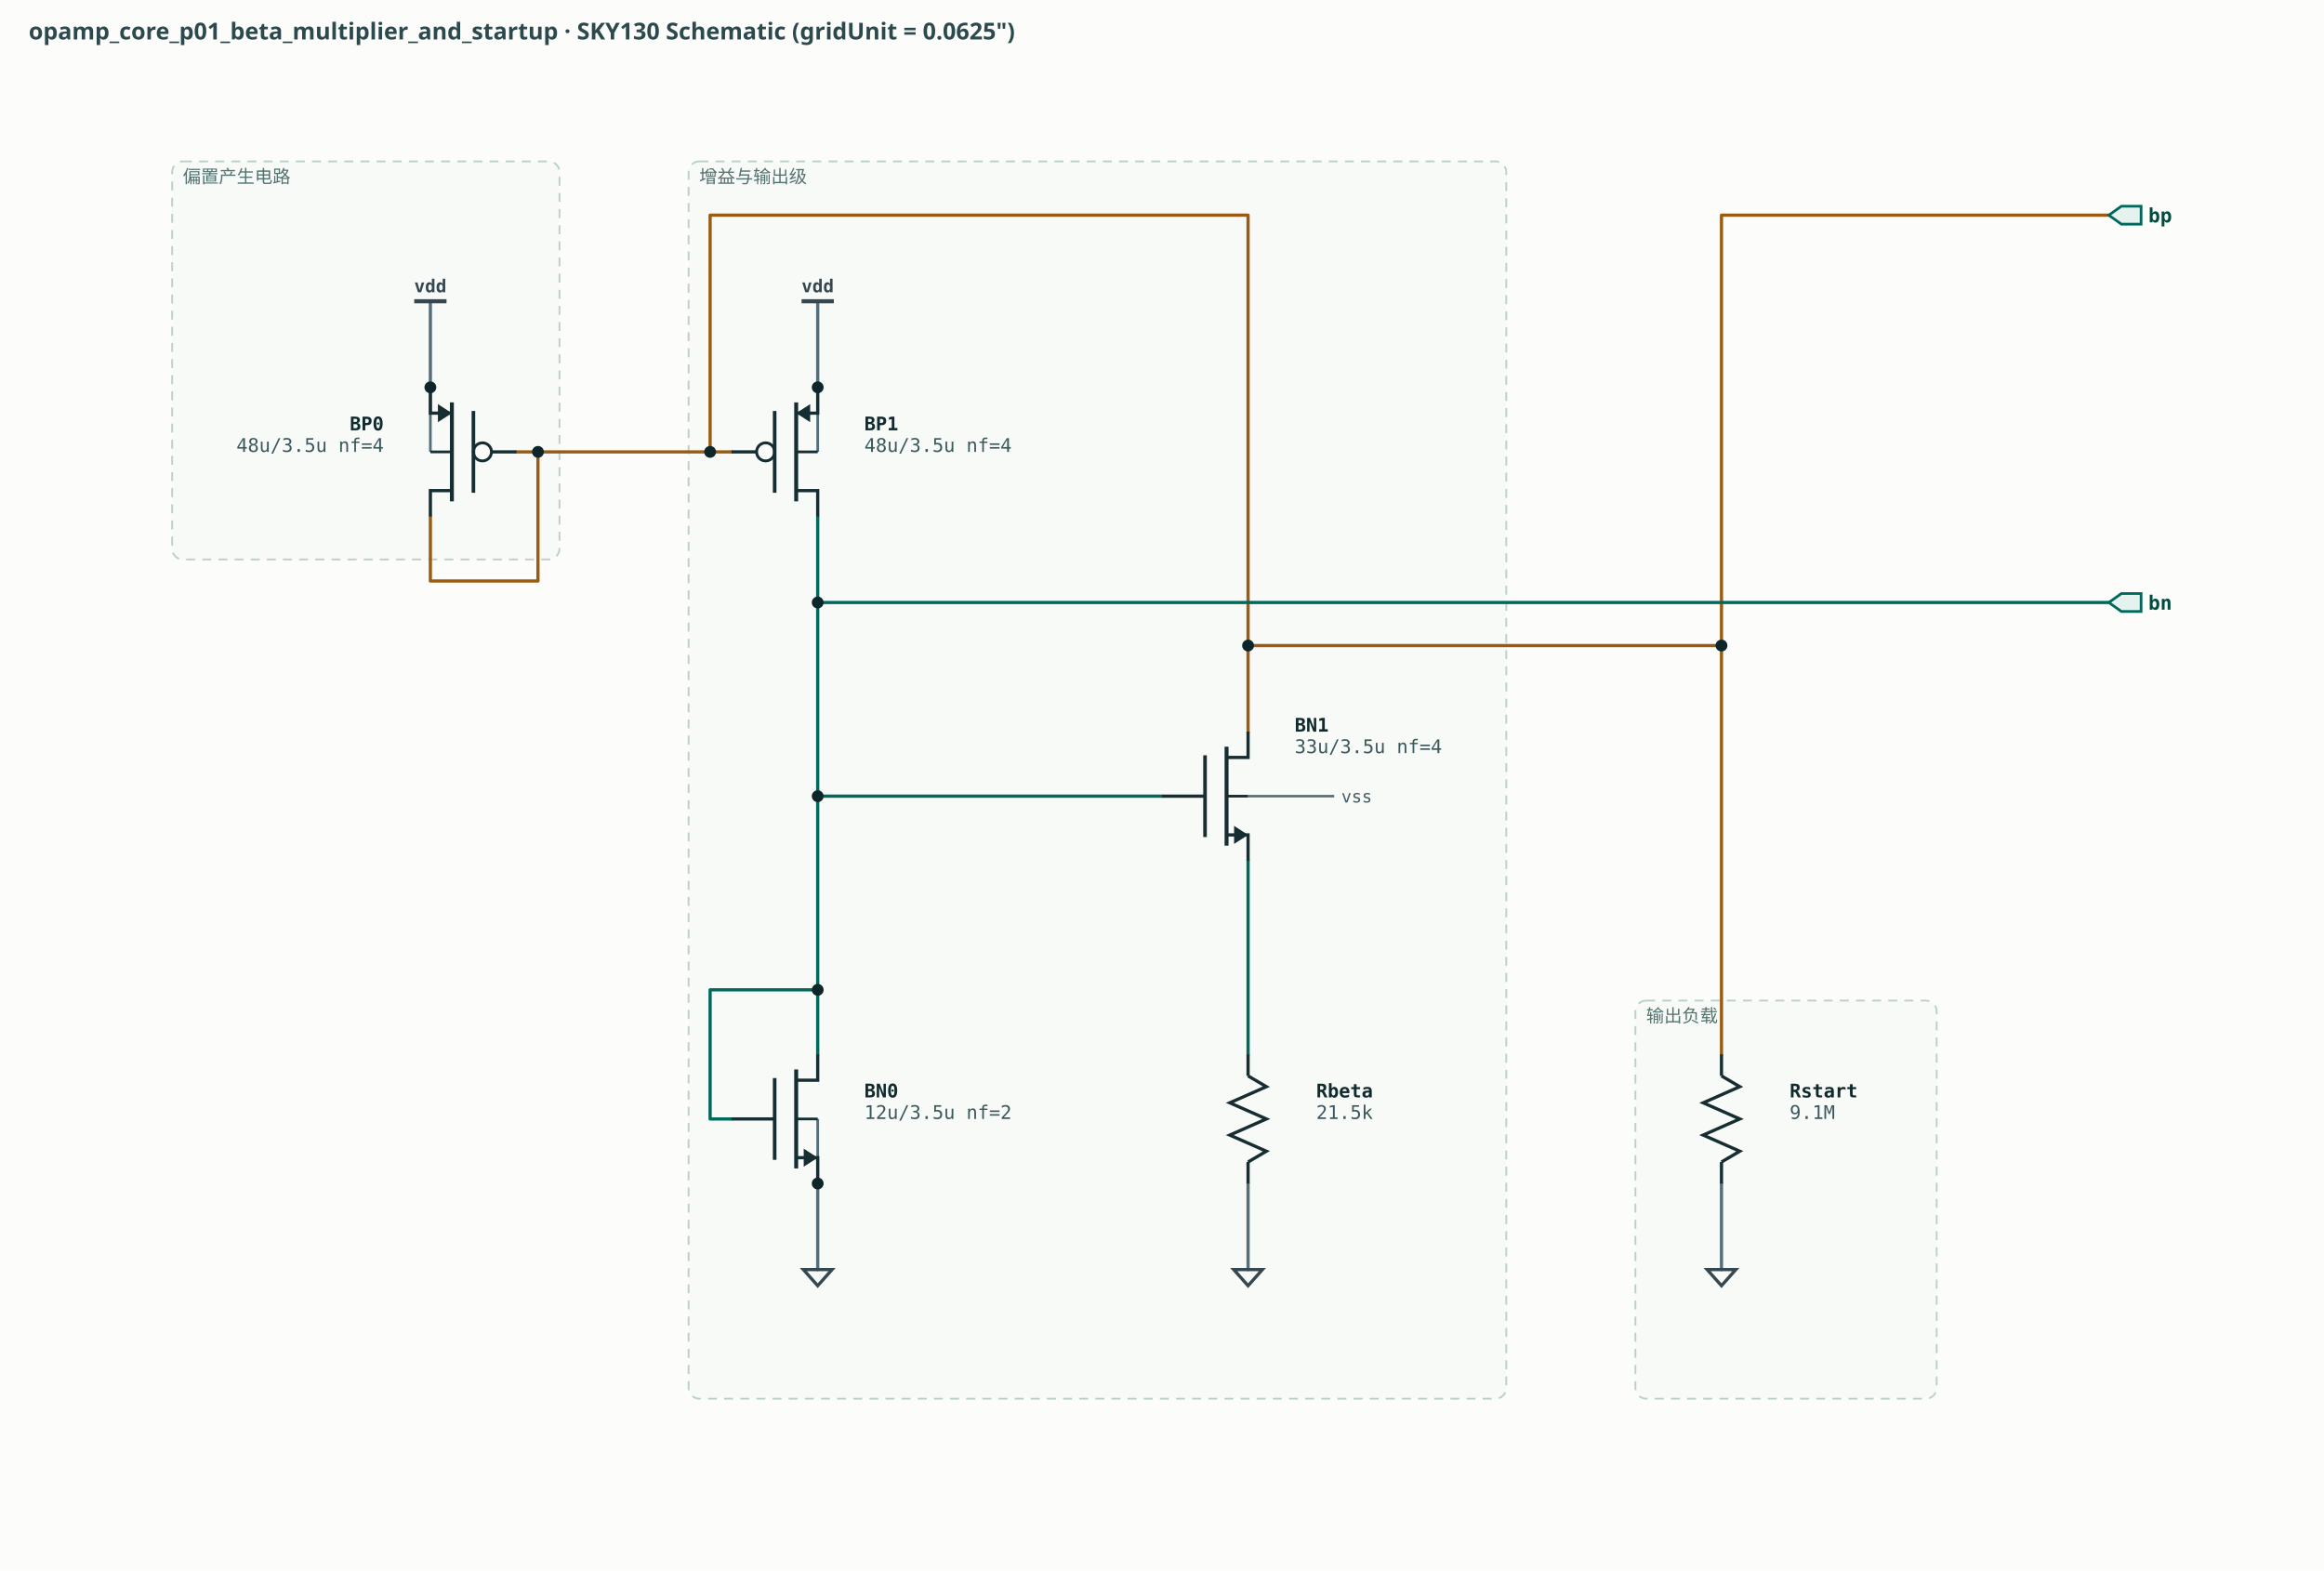
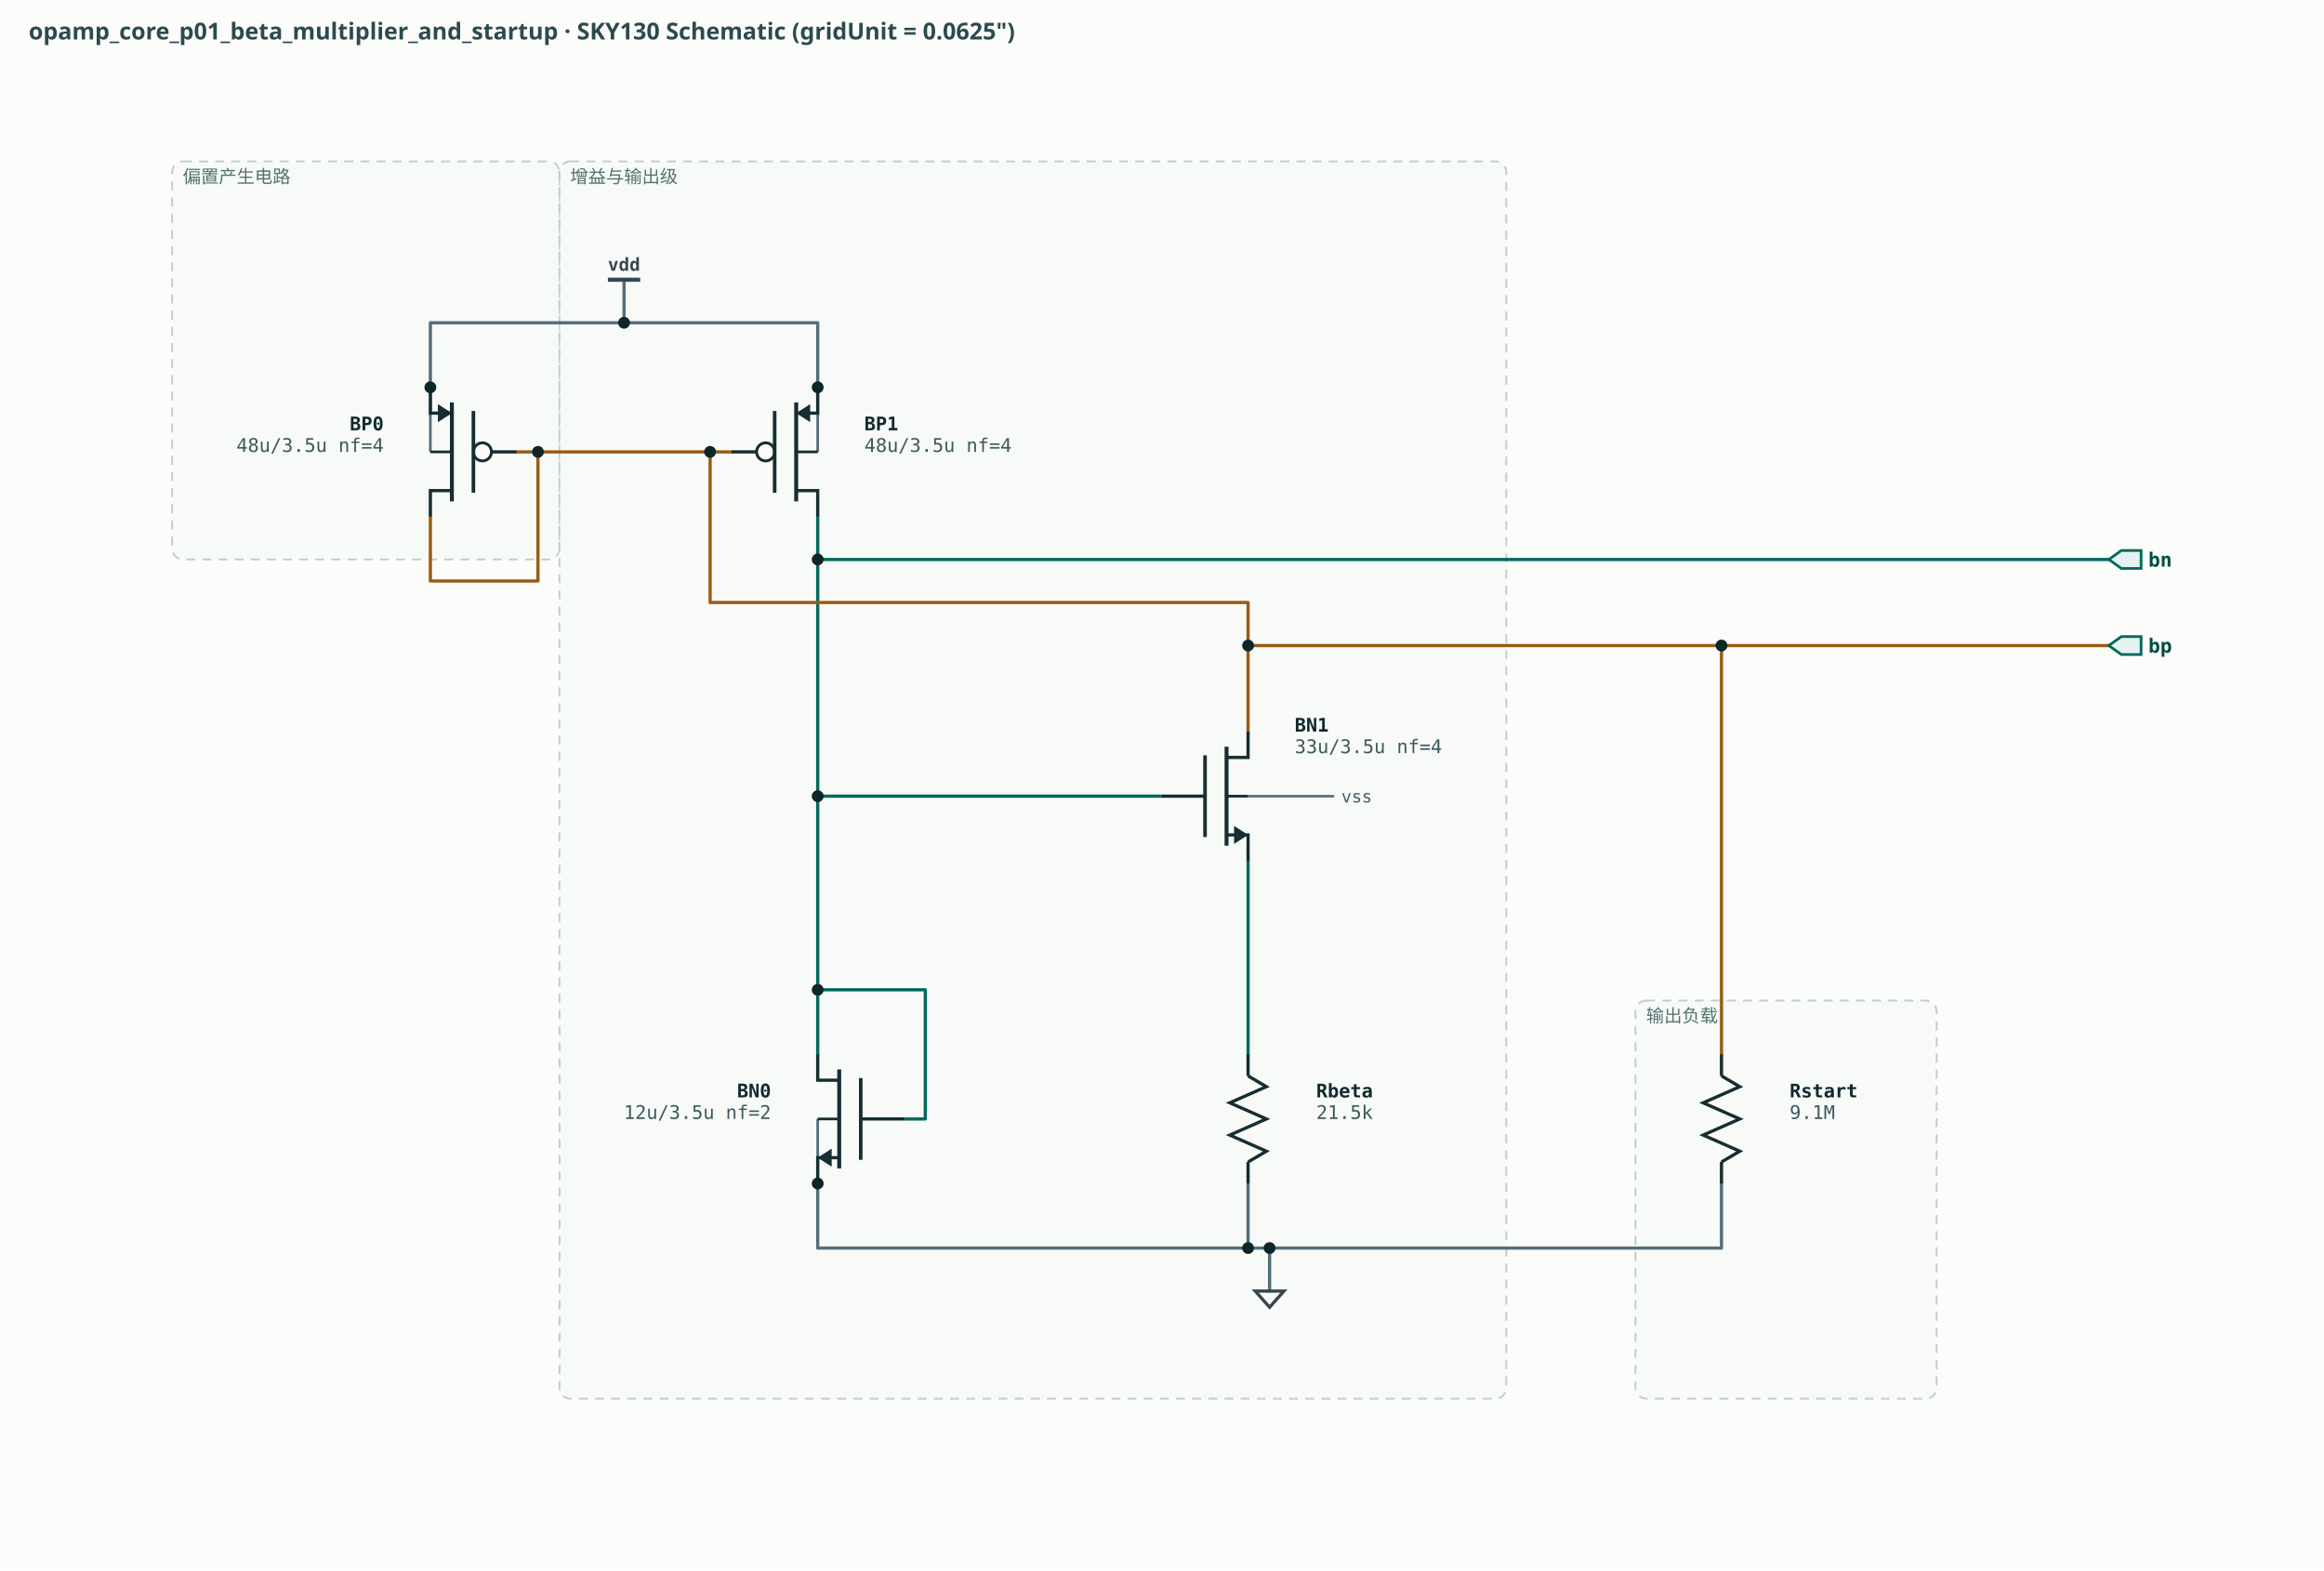
<svg xmlns="http://www.w3.org/2000/svg" viewBox="216.0 168.0 1296.0 876.0" width="1296" height="876" font-family="Segoe UI, Microsoft YaHei, sans-serif">
  <rect x="216.0" y="168.0" width="1296.0" height="876.0" fill="#fcfdfb" />
  <text x="232.0" y="190.0" font-size="13" font-weight="600" fill="#2c4a4e">opamp_core_p01_beta_multiplier_and_startup · SKY130 Schematic (gridUnit = 0.0625")</text>
  <rect x="312.0" y="258.0" width="216.0" height="222.0" rx="6" fill="#f3f8f6" fill-opacity="0.55" stroke="#b9d0cb" stroke-width="1" stroke-dasharray="5,4" />
  <text x="318.0" y="270.0" font-size="10" fill="#527370">偏置产生电路</text>
-   <rect x="600.0" y="258.0" width="456.0" height="690.0" rx="6" fill="#f3f8f6" fill-opacity="0.55" stroke="#b9d0cb" stroke-width="1" stroke-dasharray="5,4" />
-   <text x="606.0" y="270.0" font-size="10" fill="#527370">增益与输出级</text>
+   <rect x="528.0" y="258.0" width="528.0" height="690.0" rx="6" fill="#f3f8f6" fill-opacity="0.55" stroke="#b9d0cb" stroke-width="1" stroke-dasharray="5,4" />
+   <text x="534.0" y="270.0" font-size="10" fill="#527370">增益与输出级</text>
  <rect x="1128.0" y="726.0" width="168.0" height="222.0" rx="6" fill="#f3f8f6" fill-opacity="0.55" stroke="#b9d0cb" stroke-width="1" stroke-dasharray="5,4" />
  <text x="1134.0" y="738.0" font-size="10" fill="#527370">输出负载</text>
-   <polyline points="1176.0,828.0 1176.0,876.0" fill="none" stroke="#546e7a" stroke-width="1.8" stroke-linecap="round" stroke-linejoin="round" />
-   <polyline points="672.0,828.0 672.0,876.0" fill="none" stroke="#546e7a" stroke-width="1.8" stroke-linecap="round" stroke-linejoin="round" />
-   <polyline points="912.0,828.0 912.0,876.0" fill="none" stroke="#546e7a" stroke-width="1.8" stroke-linecap="round" stroke-linejoin="round" />
-   <polyline points="456.0,384.0 456.0,336.0" fill="none" stroke="#546e7a" stroke-width="1.8" stroke-linecap="round" stroke-linejoin="round" />
-   <polyline points="672.0,384.0 672.0,336.0" fill="none" stroke="#546e7a" stroke-width="1.8" stroke-linecap="round" stroke-linejoin="round" />
+   <polyline points="912.0,864.0 924.0,864.0" fill="none" stroke="#546e7a" stroke-width="1.8" stroke-linecap="round" stroke-linejoin="round" />
+   <polyline points="672.0,828.0 672.0,864.0 912.0,864.0" fill="none" stroke="#546e7a" stroke-width="1.8" stroke-linecap="round" stroke-linejoin="round" />
+   <polyline points="912.0,828.0 912.0,864.0" fill="none" stroke="#546e7a" stroke-width="1.8" stroke-linecap="round" stroke-linejoin="round" />
+   <polyline points="924.0,888.0 924.0,864.0" fill="none" stroke="#546e7a" stroke-width="1.8" stroke-linecap="round" stroke-linejoin="round" />
+   <polyline points="1176.0,828.0 1176.0,864.0 924.0,864.0" fill="none" stroke="#546e7a" stroke-width="1.8" stroke-linecap="round" stroke-linejoin="round" />
+   <polyline points="456.0,384.0 456.0,348.0 564.0,348.0" fill="none" stroke="#546e7a" stroke-width="1.8" stroke-linecap="round" stroke-linejoin="round" />
+   <polyline points="564.0,324.0 564.0,348.0" fill="none" stroke="#546e7a" stroke-width="1.8" stroke-linecap="round" stroke-linejoin="round" />
+   <polyline points="672.0,384.0 672.0,348.0 564.0,348.0" fill="none" stroke="#546e7a" stroke-width="1.8" stroke-linecap="round" stroke-linejoin="round" />
  <polyline points="672.0,756.0 672.0,720.0" fill="none" stroke="#00695c" stroke-width="1.8" stroke-linecap="round" stroke-linejoin="round" />
  <polyline points="672.0,720.0 672.0,612.0" fill="none" stroke="#00695c" stroke-width="1.8" stroke-linecap="round" stroke-linejoin="round" />
-   <polyline points="672.0,612.0 672.0,504.0" fill="none" stroke="#00695c" stroke-width="1.8" stroke-linecap="round" stroke-linejoin="round" />
-   <polyline points="672.0,504.0 672.0,456.0" fill="none" stroke="#00695c" stroke-width="1.8" stroke-linecap="round" stroke-linejoin="round" />
-   <polyline points="624.0,792.0 612.0,792.0 612.0,720.0 672.0,720.0" fill="none" stroke="#00695c" stroke-width="1.8" stroke-linecap="round" stroke-linejoin="round" />
+   <polyline points="672.0,612.0 672.0,480.0" fill="none" stroke="#00695c" stroke-width="1.8" stroke-linecap="round" stroke-linejoin="round" />
+   <polyline points="672.0,480.0 672.0,456.0" fill="none" stroke="#00695c" stroke-width="1.8" stroke-linecap="round" stroke-linejoin="round" />
+   <polyline points="720.0,792.0 732.0,792.0 732.0,720.0 672.0,720.0" fill="none" stroke="#00695c" stroke-width="1.8" stroke-linecap="round" stroke-linejoin="round" />
  <polyline points="864.0,612.0 672.0,612.0" fill="none" stroke="#00695c" stroke-width="1.8" stroke-linecap="round" stroke-linejoin="round" />
  <polyline points="912.0,756.0 912.0,648.0" fill="none" stroke="#00695c" stroke-width="1.8" stroke-linecap="round" stroke-linejoin="round" />
  <polyline points="624.0,420.0 612.0,420.0" fill="none" stroke="#9a5b13" stroke-width="1.8" stroke-linecap="round" stroke-linejoin="round" />
  <polyline points="612.0,420.0 516.0,420.0" fill="none" stroke="#9a5b13" stroke-width="1.8" stroke-linecap="round" stroke-linejoin="round" />
  <polyline points="516.0,420.0 504.0,420.0" fill="none" stroke="#9a5b13" stroke-width="1.8" stroke-linecap="round" stroke-linejoin="round" />
  <polyline points="456.0,456.0 456.0,492.0 516.0,492.0 516.0,420.0" fill="none" stroke="#9a5b13" stroke-width="1.8" stroke-linecap="round" stroke-linejoin="round" />
  <polyline points="912.0,576.0 912.0,528.0" fill="none" stroke="#9a5b13" stroke-width="1.8" stroke-linecap="round" stroke-linejoin="round" />
-   <polyline points="912.0,528.0 912.0,288.0 612.0,288.0 612.0,420.0" fill="none" stroke="#9a5b13" stroke-width="1.8" stroke-linecap="round" stroke-linejoin="round" />
+   <polyline points="912.0,528.0 912.0,504.0 612.0,504.0 612.0,420.0" fill="none" stroke="#9a5b13" stroke-width="1.8" stroke-linecap="round" stroke-linejoin="round" />
  <polyline points="1176.0,756.0 1176.0,528.0" fill="none" stroke="#9a5b13" stroke-width="1.8" stroke-linecap="round" stroke-linejoin="round" />
  <polyline points="1176.0,528.0 912.0,528.0" fill="none" stroke="#9a5b13" stroke-width="1.8" stroke-linecap="round" stroke-linejoin="round" />
-   <polyline points="1392.0,288.0 1176.0,288.0 1176.0,528.0" fill="none" stroke="#9a5b13" stroke-width="1.8" stroke-linecap="round" stroke-linejoin="round" />
-   <polyline points="1392.0,504.0 672.0,504.0" fill="none" stroke="#00695c" stroke-width="1.8" stroke-linecap="round" stroke-linejoin="round" />
+   <polyline points="1392.0,528.0 1176.0,528.0" fill="none" stroke="#9a5b13" stroke-width="1.8" stroke-linecap="round" stroke-linejoin="round" />
+   <polyline points="1392.0,480.0 672.0,480.0" fill="none" stroke="#00695c" stroke-width="1.8" stroke-linecap="round" stroke-linejoin="round" />
  <polyline points="456.0,420.0 456.0,384.0" fill="none" stroke="#546e7a" stroke-width="1.5" />
  <polyline points="672.0,420.0 672.0,384.0" fill="none" stroke="#546e7a" stroke-width="1.5" />
  <polyline points="672.0,792.0 672.0,828.0" fill="none" stroke="#546e7a" stroke-width="1.5" />
  <line x1="912.0" y1="612.0" x2="960.0" y2="612.0" stroke="#546e7a" stroke-width="1.4" />
  <text x="964.0" y="615.5" text-anchor="start" font-size="9.5" font-family="Consolas,monospace" fill="#455a64">vss</text>
  <line x1="1176.0" y1="756.0" x2="1176.0" y2="768.0" stroke="#162d31" stroke-width="1.8" />
  <line x1="1176.0" y1="816.0" x2="1176.0" y2="828.0" stroke="#162d31" stroke-width="1.8" />
  <polyline points="1176.0,768.0 1186.2,774.0 1165.8,783.0 1186.2,792.0 1165.8,801.0 1186.2,810.0 1176.0,816.0" fill="none" stroke="#162d31" stroke-width="1.8" />
  <text x="1214.0" y="780.0" text-anchor="start" font-size="10.5" font-weight="600" font-family="Consolas,monospace" fill="#102a2e">Rstart</text>
  <text x="1214.0" y="792.0" text-anchor="start" font-size="10.5" font-weight="400" font-family="Consolas,monospace" fill="#3b595d">9.1M</text>
  <line x1="504.0" y1="420.0" x2="490.08" y2="420.0" stroke="#162d31" stroke-width="1.8" />
  <circle cx="485.04" cy="420.0" r="5.04" fill="#fcfdfb" stroke="#162d31" stroke-width="1.6" />
  <line x1="480.0" y1="397.2" x2="480.0" y2="442.8" stroke="#162d31" stroke-width="2.0" />
  <line x1="468.0" y1="392.4" x2="468.0" y2="447.6" stroke="#162d31" stroke-width="2.2" />
  <polyline points="468.0,398.4 456.0,398.4 456.0,384.0" fill="none" stroke="#162d31" stroke-width="1.8" />
  <polyline points="468.0,441.6 456.0,441.6 456.0,456.0" fill="none" stroke="#162d31" stroke-width="1.8" />
  <line x1="468.0" y1="420.0" x2="456.0" y2="420.0" stroke="#162d31" stroke-width="1.5" />
  <polygon points="468.0,398.4 460.2,393.36 460.2,403.44" fill="#162d31" />
  <text x="430.0" y="408.0" text-anchor="end" font-size="10.5" font-weight="600" font-family="Consolas,monospace" fill="#102a2e">BP0</text>
  <text x="430.0" y="420.0" text-anchor="end" font-size="10.5" font-weight="400" font-family="Consolas,monospace" fill="#3b595d">48u/3.5u nf=4</text>
  <line x1="624.0" y1="420.0" x2="637.92" y2="420.0" stroke="#162d31" stroke-width="1.8" />
  <circle cx="642.96" cy="420.0" r="5.04" fill="#fcfdfb" stroke="#162d31" stroke-width="1.6" />
  <line x1="648.0" y1="397.2" x2="648.0" y2="442.8" stroke="#162d31" stroke-width="2.0" />
  <line x1="660.0" y1="392.4" x2="660.0" y2="447.6" stroke="#162d31" stroke-width="2.2" />
  <polyline points="660.0,398.4 672.0,398.4 672.0,384.0" fill="none" stroke="#162d31" stroke-width="1.8" />
  <polyline points="660.0,441.6 672.0,441.6 672.0,456.0" fill="none" stroke="#162d31" stroke-width="1.8" />
  <line x1="660.0" y1="420.0" x2="672.0" y2="420.0" stroke="#162d31" stroke-width="1.5" />
  <polygon points="660.0,398.4 667.8,393.36 667.8,403.44" fill="#162d31" />
  <text x="698.0" y="408.0" text-anchor="start" font-size="10.5" font-weight="600" font-family="Consolas,monospace" fill="#102a2e">BP1</text>
  <text x="698.0" y="420.0" text-anchor="start" font-size="10.5" font-weight="400" font-family="Consolas,monospace" fill="#3b595d">48u/3.5u nf=4</text>
-   <line x1="624.0" y1="792.0" x2="648.0" y2="792.0" stroke="#162d31" stroke-width="1.8" />
-   <line x1="648.0" y1="769.2" x2="648.0" y2="814.8" stroke="#162d31" stroke-width="2.0" />
-   <line x1="660.0" y1="764.4" x2="660.0" y2="819.6" stroke="#162d31" stroke-width="2.2" />
-   <polyline points="660.0,770.4 672.0,770.4 672.0,756.0" fill="none" stroke="#162d31" stroke-width="1.8" />
-   <polyline points="660.0,813.6 672.0,813.6 672.0,828.0" fill="none" stroke="#162d31" stroke-width="1.8" />
-   <line x1="660.0" y1="792.0" x2="672.0" y2="792.0" stroke="#162d31" stroke-width="1.5" />
-   <polygon points="672.0,813.6 664.2,808.56 664.2,818.64" fill="#162d31" />
-   <text x="698.0" y="780.0" text-anchor="start" font-size="10.5" font-weight="600" font-family="Consolas,monospace" fill="#102a2e">BN0</text>
-   <text x="698.0" y="792.0" text-anchor="start" font-size="10.5" font-weight="400" font-family="Consolas,monospace" fill="#3b595d">12u/3.5u nf=2</text>
+   <line x1="720.0" y1="792.0" x2="696.0" y2="792.0" stroke="#162d31" stroke-width="1.8" />
+   <line x1="696.0" y1="769.2" x2="696.0" y2="814.8" stroke="#162d31" stroke-width="2.0" />
+   <line x1="684.0" y1="764.4" x2="684.0" y2="819.6" stroke="#162d31" stroke-width="2.2" />
+   <polyline points="684.0,770.4 672.0,770.4 672.0,756.0" fill="none" stroke="#162d31" stroke-width="1.8" />
+   <polyline points="684.0,813.6 672.0,813.6 672.0,828.0" fill="none" stroke="#162d31" stroke-width="1.8" />
+   <line x1="684.0" y1="792.0" x2="672.0" y2="792.0" stroke="#162d31" stroke-width="1.5" />
+   <polygon points="672.0,813.6 679.8,808.56 679.8,818.64" fill="#162d31" />
+   <text x="646.0" y="780.0" text-anchor="end" font-size="10.5" font-weight="600" font-family="Consolas,monospace" fill="#102a2e">BN0</text>
+   <text x="646.0" y="792.0" text-anchor="end" font-size="10.5" font-weight="400" font-family="Consolas,monospace" fill="#3b595d">12u/3.5u nf=2</text>
  <line x1="864.0" y1="612.0" x2="888.0" y2="612.0" stroke="#162d31" stroke-width="1.8" />
  <line x1="888.0" y1="589.2" x2="888.0" y2="634.8" stroke="#162d31" stroke-width="2.0" />
  <line x1="900.0" y1="584.4" x2="900.0" y2="639.6" stroke="#162d31" stroke-width="2.2" />
  <polyline points="900.0,590.4 912.0,590.4 912.0,576.0" fill="none" stroke="#162d31" stroke-width="1.8" />
  <polyline points="900.0,633.6 912.0,633.6 912.0,648.0" fill="none" stroke="#162d31" stroke-width="1.8" />
  <line x1="900.0" y1="612.0" x2="912.0" y2="612.0" stroke="#162d31" stroke-width="1.5" />
  <polygon points="912.0,633.6 904.2,628.56 904.2,638.64" fill="#162d31" />
  <text x="938.0" y="576.0" text-anchor="start" font-size="10.5" font-weight="600" font-family="Consolas,monospace" fill="#102a2e">BN1</text>
  <text x="938.0" y="588.0" text-anchor="start" font-size="10.5" font-weight="400" font-family="Consolas,monospace" fill="#3b595d">33u/3.5u nf=4</text>
  <line x1="912.0" y1="756.0" x2="912.0" y2="768.0" stroke="#162d31" stroke-width="1.8" />
  <line x1="912.0" y1="816.0" x2="912.0" y2="828.0" stroke="#162d31" stroke-width="1.8" />
  <polyline points="912.0,768.0 922.2,774.0 901.8,783.0 922.2,792.0 901.8,801.0 922.2,810.0 912.0,816.0" fill="none" stroke="#162d31" stroke-width="1.8" />
  <text x="950.0" y="780.0" text-anchor="start" font-size="10.5" font-weight="600" font-family="Consolas,monospace" fill="#102a2e">Rbeta</text>
  <text x="950.0" y="792.0" text-anchor="start" font-size="10.5" font-weight="400" font-family="Consolas,monospace" fill="#3b595d">21.5k</text>
-   <polygon points="1392.0,288.0 1399.0,283.0 1410.0,283.0 1410.0,293.0 1399.0,293.0" fill="#e6f2f0" stroke="#00695c" stroke-width="1.5" />
-   <text x="1414.0" y="292.0" text-anchor="start" font-size="11" font-weight="600" font-family="Consolas,monospace" fill="#004d40">bp</text>
-   <polygon points="1168.0,876.0 1184.0,876.0 1176.0,885.0" fill="none" stroke="#37474f" stroke-width="1.8" />
-   <polygon points="664.0,876.0 680.0,876.0 672.0,885.0" fill="none" stroke="#37474f" stroke-width="1.8" />
-   <polygon points="904.0,876.0 920.0,876.0 912.0,885.0" fill="none" stroke="#37474f" stroke-width="1.8" />
-   <line x1="447.0" y1="336.0" x2="465.0" y2="336.0" stroke="#37474f" stroke-width="2.3" />
-   <text x="456.0" y="331.0" text-anchor="middle" font-size="10" font-weight="600" font-family="Consolas,monospace" fill="#37474f">vdd</text>
-   <line x1="663.0" y1="336.0" x2="681.0" y2="336.0" stroke="#37474f" stroke-width="2.3" />
-   <text x="672.0" y="331.0" text-anchor="middle" font-size="10" font-weight="600" font-family="Consolas,monospace" fill="#37474f">vdd</text>
-   <polygon points="1392.0,504.0 1399.0,499.0 1410.0,499.0 1410.0,509.0 1399.0,509.0" fill="#e6f2f0" stroke="#00695c" stroke-width="1.5" />
-   <text x="1414.0" y="508.0" text-anchor="start" font-size="11" font-weight="600" font-family="Consolas,monospace" fill="#004d40">bn</text>
+   <polygon points="1392.0,528.0 1399.0,523.0 1410.0,523.0 1410.0,533.0 1399.0,533.0" fill="#e6f2f0" stroke="#00695c" stroke-width="1.5" />
+   <text x="1414.0" y="532.0" text-anchor="start" font-size="11" font-weight="600" font-family="Consolas,monospace" fill="#004d40">bp</text>
+   <polygon points="916.0,888.0 932.0,888.0 924.0,897.0" fill="none" stroke="#37474f" stroke-width="1.8" />
+   <line x1="555.0" y1="324.0" x2="573.0" y2="324.0" stroke="#37474f" stroke-width="2.3" />
+   <text x="564.0" y="319.0" text-anchor="middle" font-size="10" font-weight="600" font-family="Consolas,monospace" fill="#37474f">vdd</text>
+   <polygon points="1392.0,480.0 1399.0,475.0 1410.0,475.0 1410.0,485.0 1399.0,485.0" fill="#e6f2f0" stroke="#00695c" stroke-width="1.5" />
+   <text x="1414.0" y="484.0" text-anchor="start" font-size="11" font-weight="600" font-family="Consolas,monospace" fill="#004d40">bn</text>
  <circle cx="456.0" cy="384.0" r="3.3" fill="#0d2629" />
  <circle cx="516.0" cy="420.0" r="3.3" fill="#0d2629" />
+   <circle cx="564.0" cy="348.0" r="3.3" fill="#0d2629" />
  <circle cx="612.0" cy="420.0" r="3.3" fill="#0d2629" />
  <circle cx="672.0" cy="384.0" r="3.3" fill="#0d2629" />
-   <circle cx="672.0" cy="504.0" r="3.3" fill="#0d2629" />
+   <circle cx="672.0" cy="480.0" r="3.3" fill="#0d2629" />
  <circle cx="672.0" cy="612.0" r="3.3" fill="#0d2629" />
  <circle cx="672.0" cy="720.0" r="3.3" fill="#0d2629" />
  <circle cx="672.0" cy="828.0" r="3.3" fill="#0d2629" />
  <circle cx="912.0" cy="528.0" r="3.3" fill="#0d2629" />
+   <circle cx="912.0" cy="864.0" r="3.3" fill="#0d2629" />
+   <circle cx="924.0" cy="864.0" r="3.3" fill="#0d2629" />
  <circle cx="1176.0" cy="528.0" r="3.3" fill="#0d2629" />
</svg>
